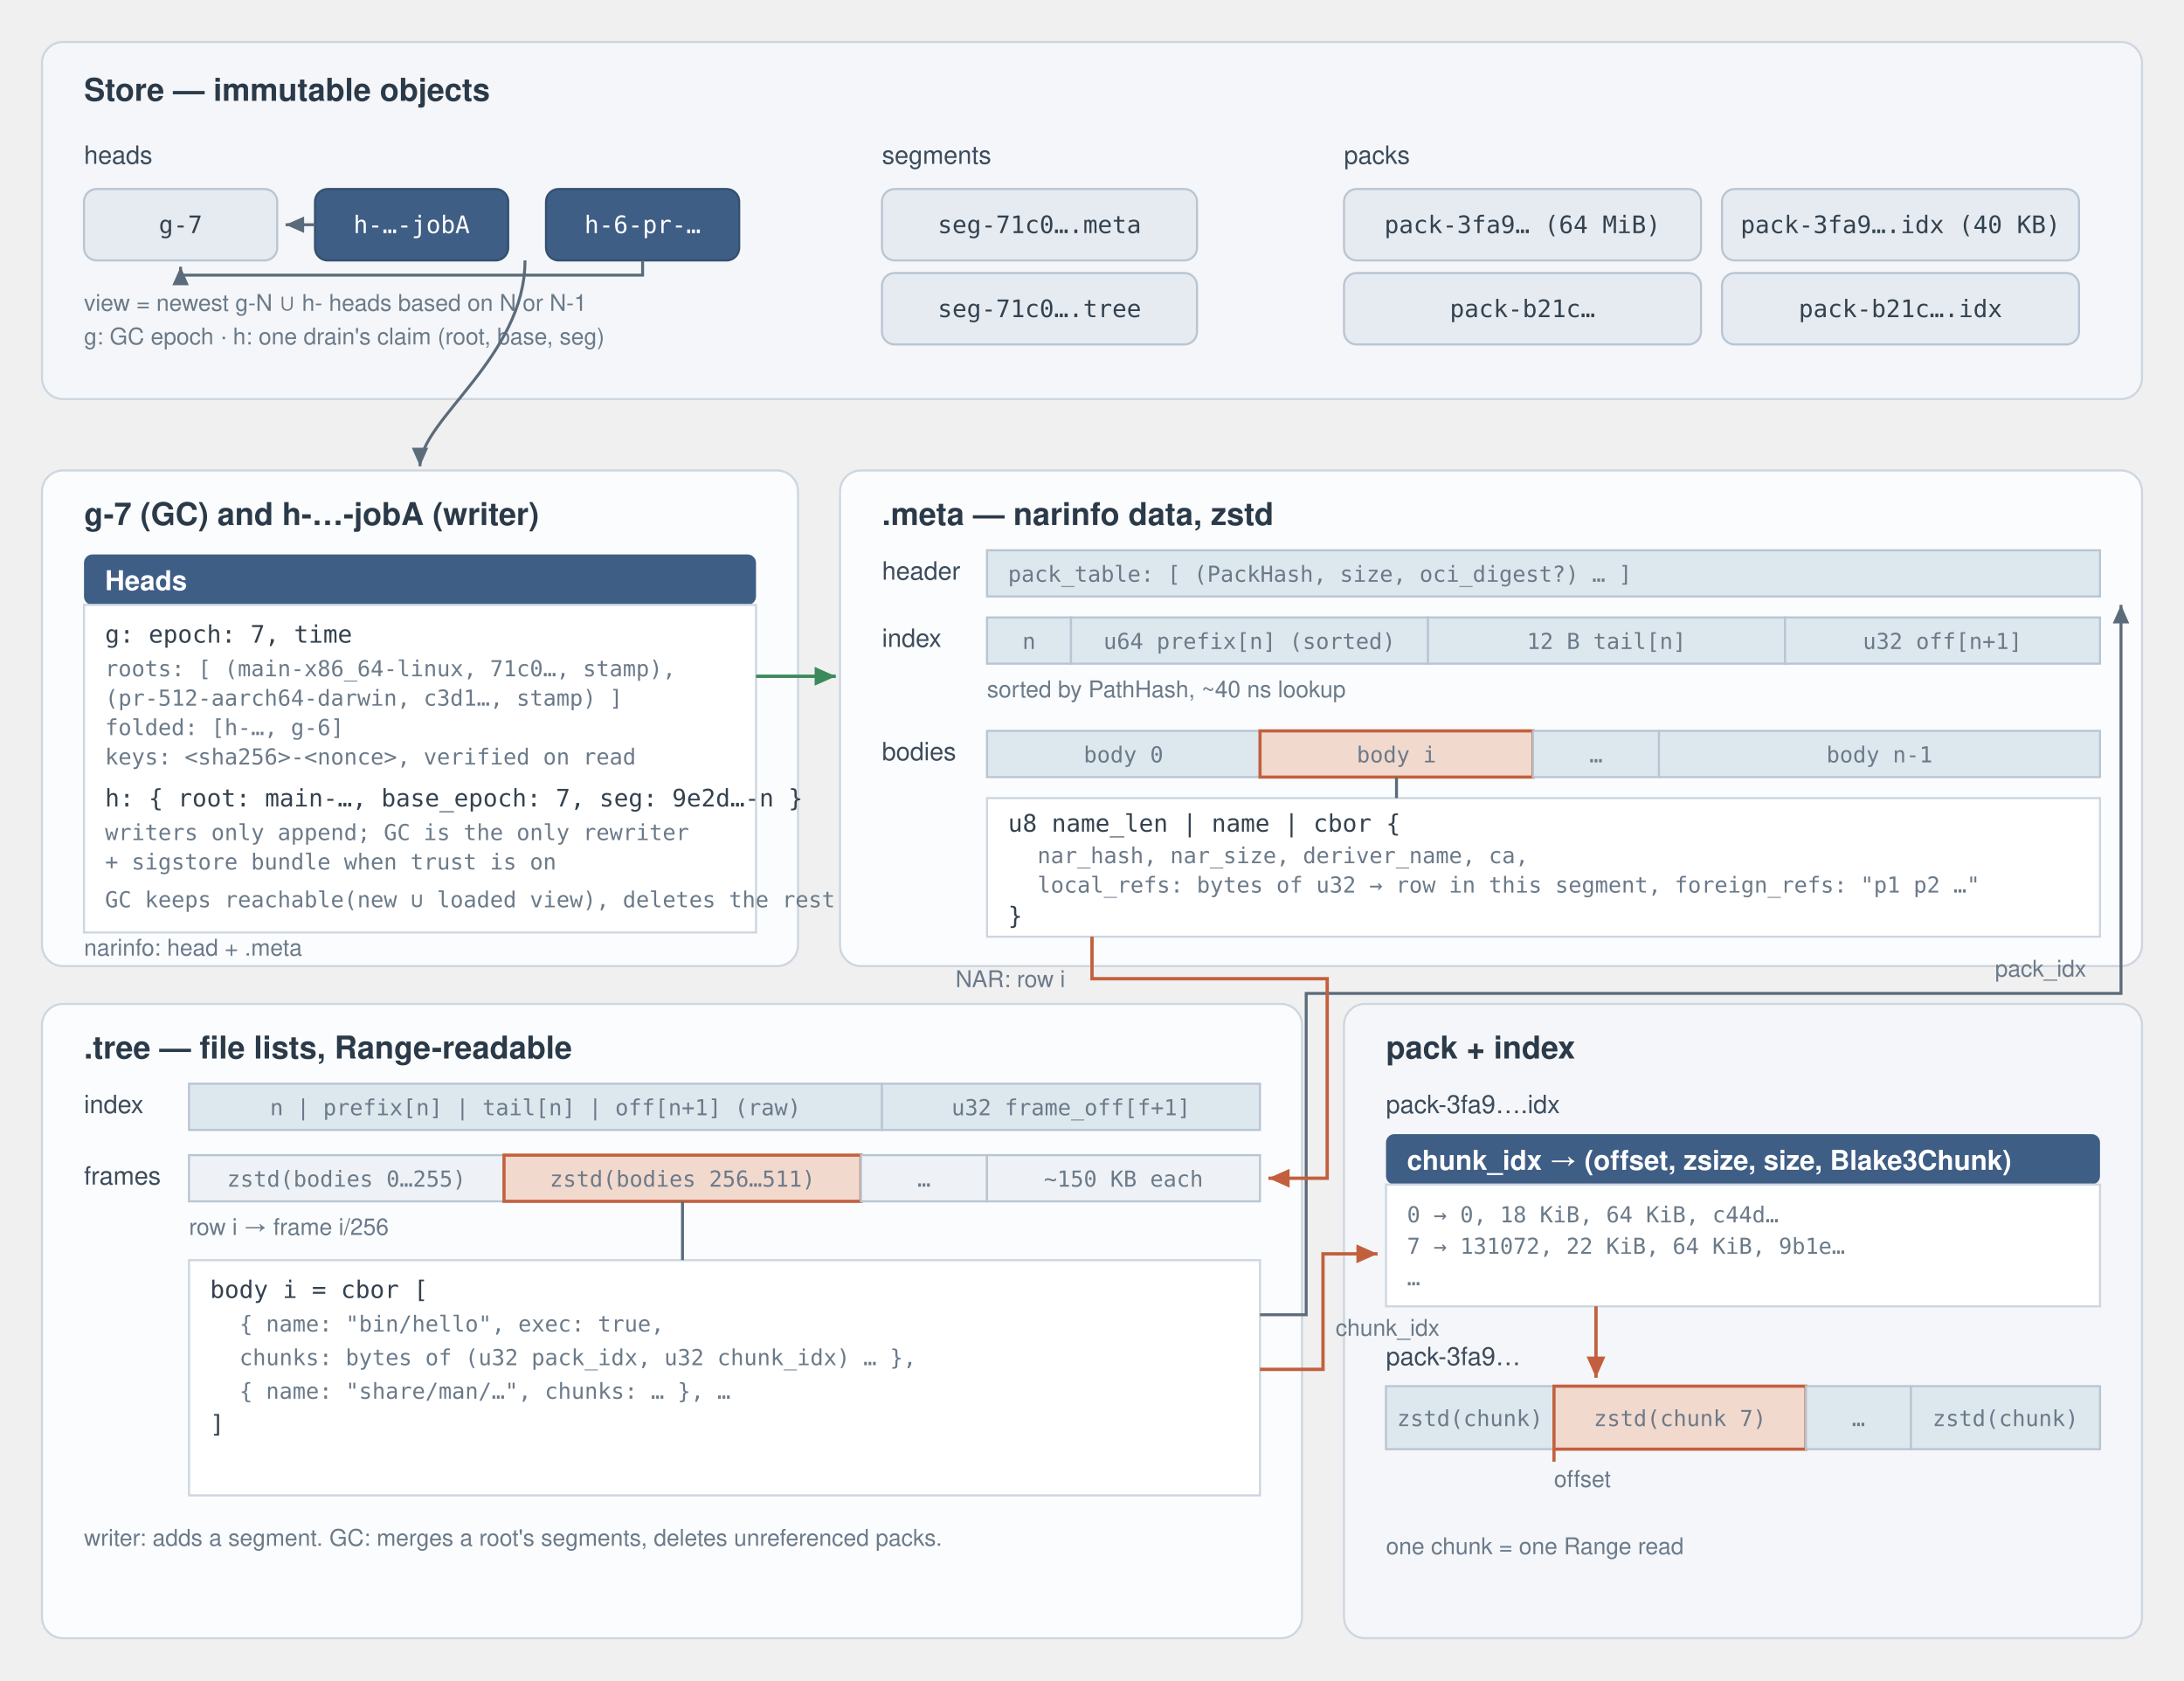
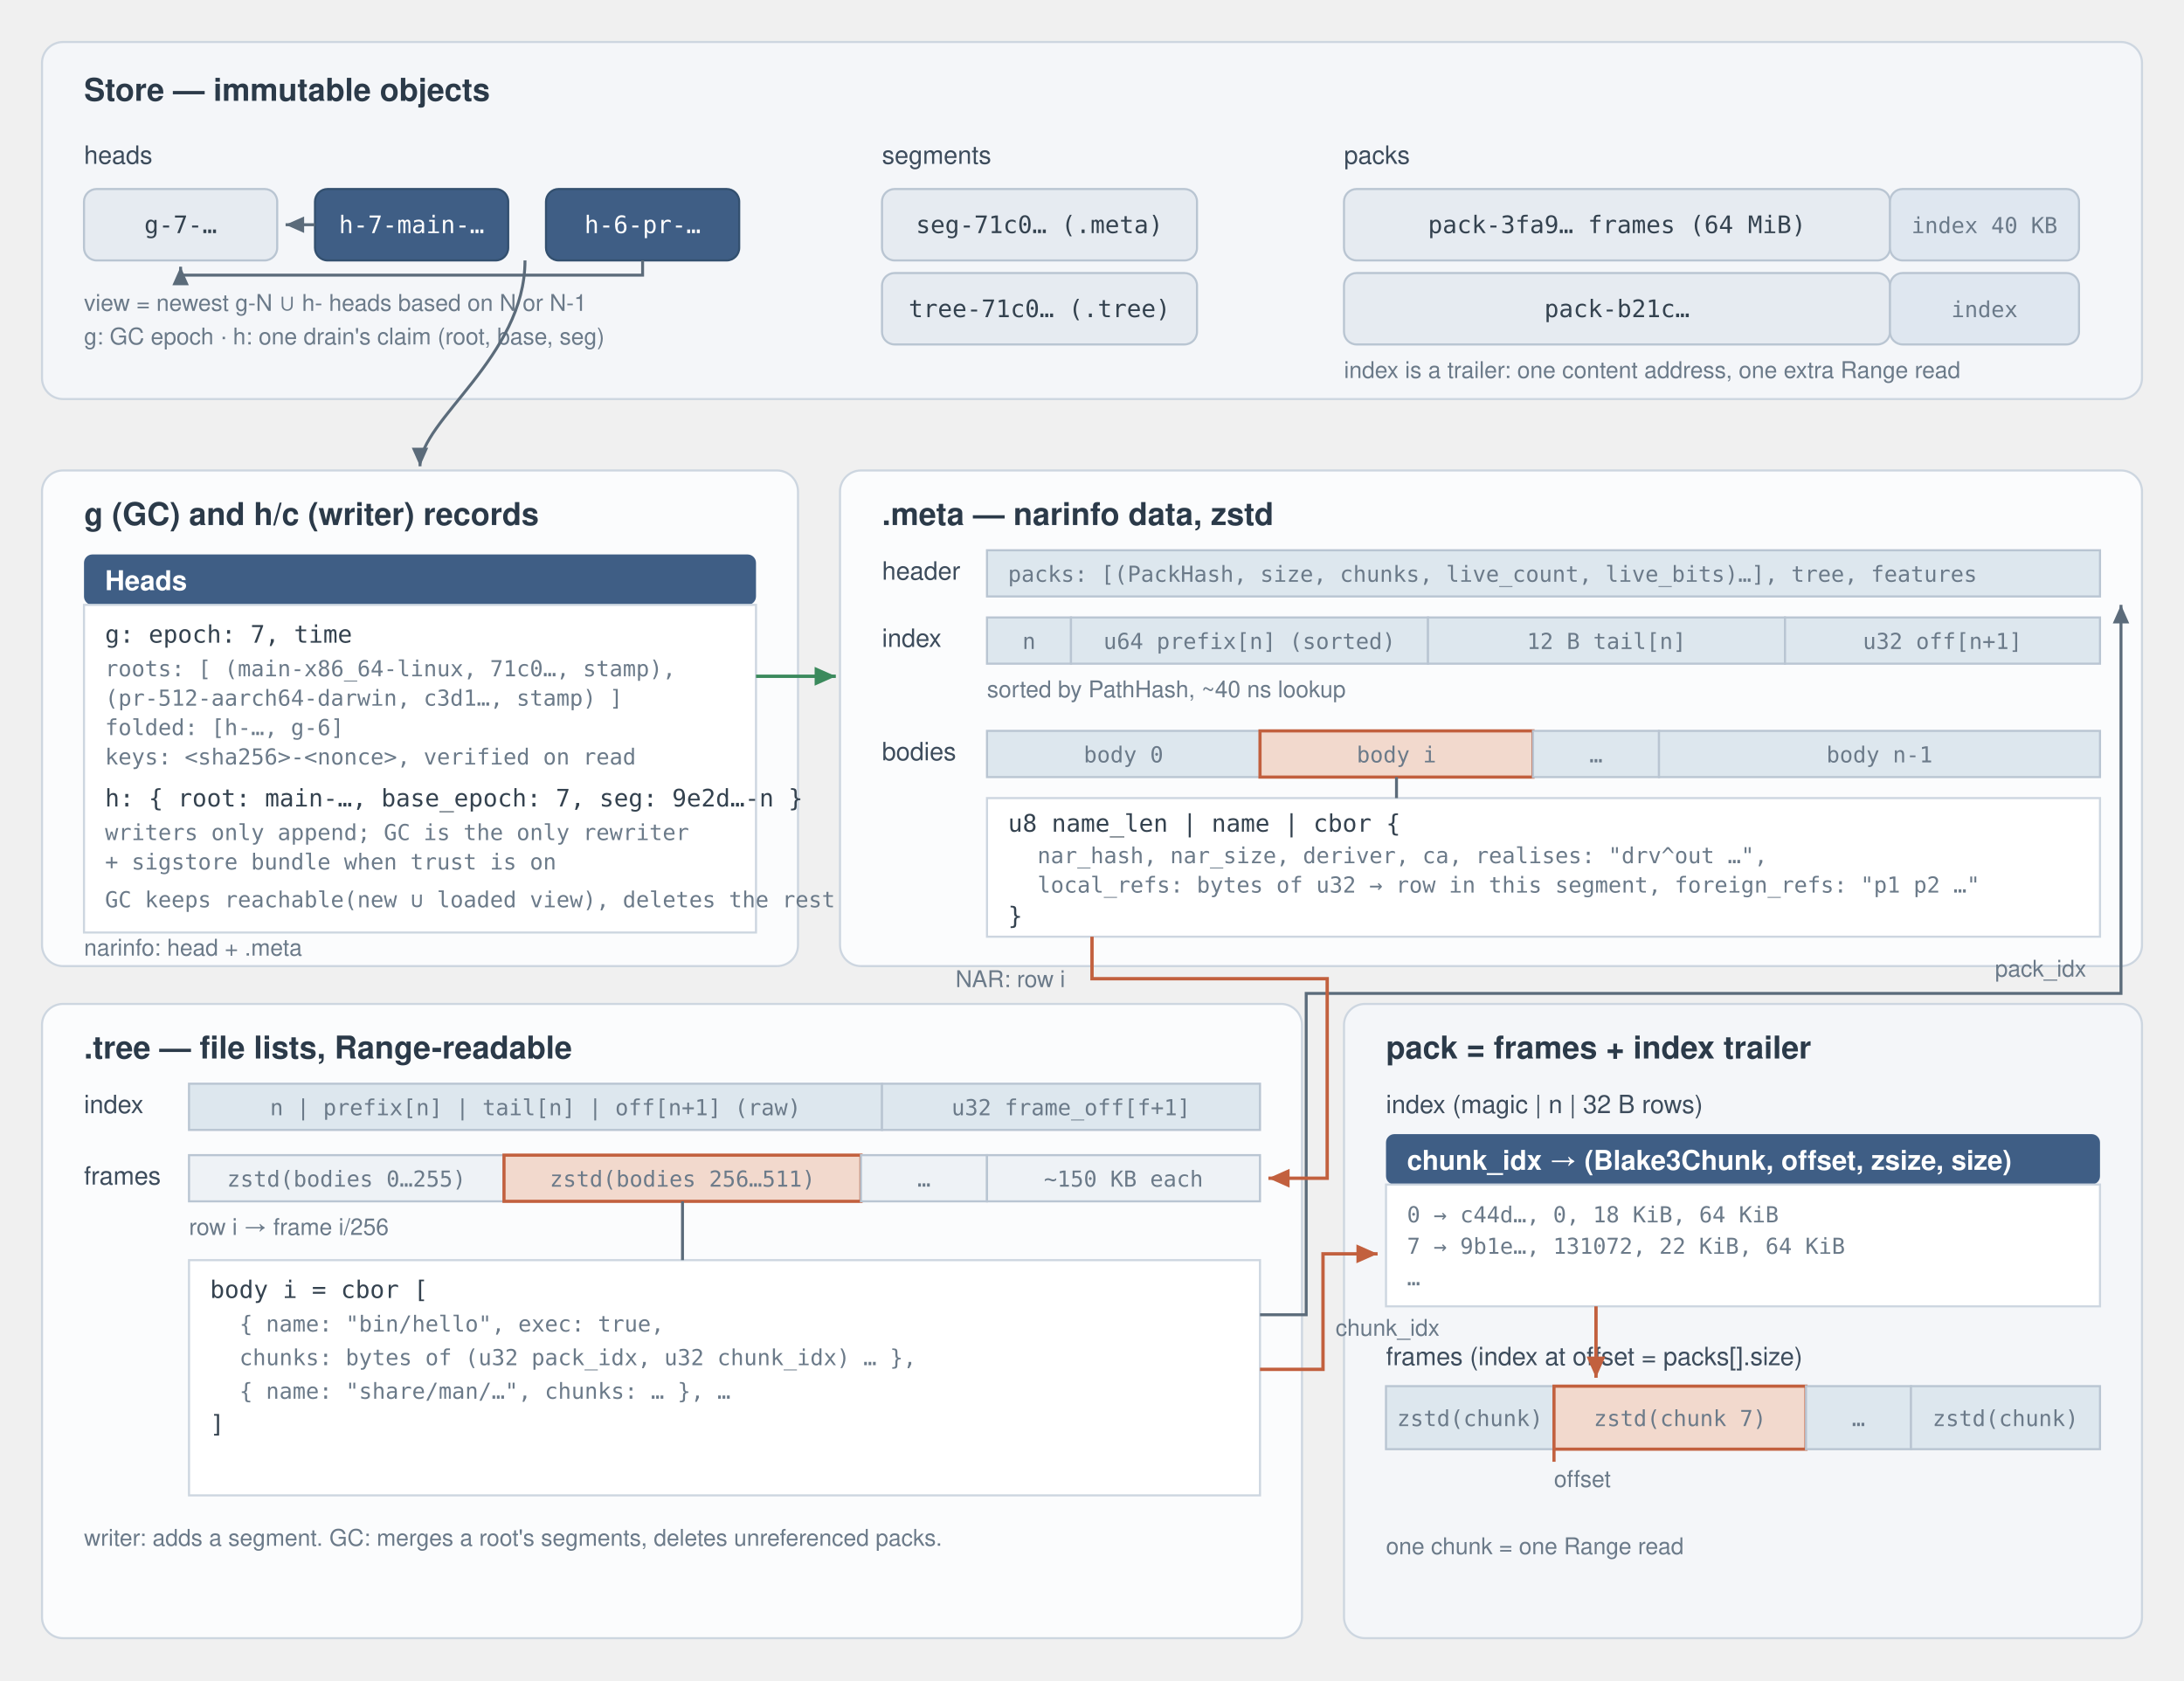
<svg xmlns="http://www.w3.org/2000/svg" viewBox="0 0 1040 800" font-family="Helvetica, Arial, sans-serif">
  <defs>
    <marker id="arrow" viewBox="0 0 10 10" refX="9" refY="5" markerWidth="7" markerHeight="7" orient="auto-start-reverse">
      <path d="M 0 1 L 9 5 L 0 9 z" fill="#5b6b7a" />
    </marker>
    <marker id="arrow-accent" viewBox="0 0 10 10" refX="9" refY="5" markerWidth="7" markerHeight="7" orient="auto-start-reverse">
      <path d="M 0 1 L 9 5 L 0 9 z" fill="#c2603e" />
    </marker>
    <marker id="arrow-green" viewBox="0 0 10 10" refX="9" refY="5" markerWidth="7" markerHeight="7" orient="auto-start-reverse">
      <path d="M 0 1 L 9 5 L 0 9 z" fill="#3b8a5c" />
    </marker>
  </defs>
  <style>
    .h1 { font-size: 15px; font-weight: 600; fill: #2b3a49; }
    .h2 { font-size: 13px; font-weight: 600; fill: #ffffff; }
    .t  { font-size: 12px; fill: #3d4c5c; }
    .ts { font-size: 11px; fill: #6b7a89; }
    .m  { font-size: 11.5px; font-family: ui-monospace, 'SF Mono', Menlo, Consolas, monospace; fill: #34424f; }
    .ms { font-size: 10.5px; font-family: ui-monospace, 'SF Mono', Menlo, Consolas, monospace; fill: #6b7a89; }
    .mw { font-size: 11.5px; font-family: ui-monospace, 'SF Mono', Menlo, Consolas, monospace; fill: #ffffff; }
    .edge { stroke: #5b6b7a; stroke-width: 1.4; fill: none; }
    .edge-accent { stroke: #c2603e; stroke-width: 1.6; fill: none; }
    .edge-green { stroke: #3b8a5c; stroke-width: 1.6; fill: none; }
    .cell { fill: #dde7ee; stroke: #b9c5d2; }
    .cellz { fill: #eef2f6; stroke: #b9c5d2; }
  </style>
  <rect x="20" y="20" width="1000" height="170" rx="10" fill="#f4f6f9" stroke="#cdd6e0" />
  <text x="40" y="48" class="h1">Store — immutable objects</text>
  <text x="40" y="78" class="t">heads</text>
  <rect x="40" y="90" width="92" height="34" rx="6" fill="#e6ebf1" stroke="#b9c5d2" />
-   <text x="86" y="111" class="m" text-anchor="middle">g-7</text>
+   <text x="86" y="111" class="m" text-anchor="middle">g-7-…</text>
  <rect x="150" y="90" width="92" height="34" rx="6" fill="#3f5e85" stroke="#33506f" />
-   <text x="196" y="111" class="mw" text-anchor="middle">h-…-jobA</text>
+   <text x="196" y="111" class="mw" text-anchor="middle">h-7-main-…</text>
  <rect x="260" y="90" width="92" height="34" rx="6" fill="#3f5e85" stroke="#33506f" />
  <text x="306" y="111" class="mw" text-anchor="middle">h-6-pr-…</text>
  <path class="edge" d="M 150 107 L 136 107" marker-end="url(#arrow)" />
  <path class="edge" d="M 306 124 L 306 131 L 86 131 L 86 127" marker-end="url(#arrow)" />
  <text x="40" y="148" class="ts">view = newest g-N ∪ h- heads based on N or N-1</text>
  <text x="40" y="164" class="ts">g: GC epoch · h: one drain's claim (root, base, seg)</text>
  <text x="420" y="78" class="t">segments</text>
  <rect x="420" y="90" width="150" height="34" rx="6" fill="#e6ebf1" stroke="#b9c5d2" />
-   <text x="495" y="111" class="m" text-anchor="middle">seg-71c0….meta</text>
+   <text x="495" y="111" class="m" text-anchor="middle">seg-71c0…  (.meta)</text>
  <rect x="420" y="130" width="150" height="34" rx="6" fill="#e6ebf1" stroke="#b9c5d2" />
-   <text x="495" y="151" class="m" text-anchor="middle">seg-71c0….tree</text>
+   <text x="495" y="151" class="m" text-anchor="middle">tree-71c0…  (.tree)</text>
  <text x="640" y="78" class="t">packs</text>
-   <rect x="640" y="90" width="170" height="34" rx="6" fill="#e6ebf1" stroke="#b9c5d2" />
-   <text x="725" y="111" class="m" text-anchor="middle">pack-3fa9…  (64 MiB)</text>
-   <rect x="820" y="90" width="170" height="34" rx="6" fill="#e6ebf1" stroke="#b9c5d2" />
-   <text x="905" y="111" class="m" text-anchor="middle">pack-3fa9….idx (40 KB)</text>
-   <rect x="640" y="130" width="170" height="34" rx="6" fill="#e6ebf1" stroke="#b9c5d2" />
-   <text x="725" y="151" class="m" text-anchor="middle">pack-b21c…</text>
-   <rect x="820" y="130" width="170" height="34" rx="6" fill="#e6ebf1" stroke="#b9c5d2" />
-   <text x="905" y="151" class="m" text-anchor="middle">pack-b21c….idx</text>
+   <rect x="640" y="90" width="260" height="34" rx="6" fill="#e6ebf1" stroke="#b9c5d2" />
+   <rect x="900" y="90" width="90" height="34" rx="6" fill="#dfe7f0" stroke="#b9c5d2" />
+   <text x="770" y="111" class="m" text-anchor="middle">pack-3fa9…  frames (64 MiB)</text>
+   <text x="945" y="111" class="ms" text-anchor="middle">index 40 KB</text>
+   <rect x="640" y="130" width="260" height="34" rx="6" fill="#e6ebf1" stroke="#b9c5d2" />
+   <rect x="900" y="130" width="90" height="34" rx="6" fill="#dfe7f0" stroke="#b9c5d2" />
+   <text x="770" y="151" class="m" text-anchor="middle">pack-b21c…</text>
+   <text x="945" y="151" class="ms" text-anchor="middle">index</text>
+   <text x="640" y="180" class="ts">index is a trailer: one content address, one extra Range read</text>
  <path class="edge" d="M 250 124 C 250 170, 200 200, 200 222" marker-end="url(#arrow)" />
  <rect x="20" y="224" width="360" height="236" rx="10" fill="#fbfcfd" stroke="#cdd6e0" />
-   <text x="40" y="250" class="h1">g-7 (GC) and h-…-jobA (writer)</text>
+   <text x="40" y="250" class="h1">g (GC) and h/c (writer) records</text>
  <rect x="40" y="264" width="320" height="24" rx="4" fill="#3f5e85" />
  <text x="50" y="281" class="h2">Heads</text>
  <rect x="40" y="288" width="320" height="156" fill="#ffffff" stroke="#cdd6e0" />
  <text x="50" y="306" class="m">g: epoch: 7, time</text>
  <text x="50" y="322" class="ms">roots: [ (main-x86_64-linux, 71c0…, stamp),</text>
  <text x="50" y="336" class="ms">         (pr-512-aarch64-darwin, c3d1…, stamp) ]</text>
  <text x="50" y="350" class="ms">folded: [h-…, g-6]</text>
  <text x="50" y="364" class="ms">keys: &lt;sha256&gt;-&lt;nonce&gt;, verified on read</text>
  <text x="50" y="384" class="m">h: { root: main-…, base_epoch: 7, seg: 9e2d…-n }</text>
  <text x="50" y="400" class="ms">writers only append; GC is the only rewriter</text>
  <text x="50" y="414" class="ms">+ sigstore bundle when trust is on</text>
  <text x="50" y="432" class="ms">GC keeps reachable(new ∪ loaded view), deletes the rest.</text>
  <text x="40" y="455" class="ts" fill="#3b8a5c">narinfo: head + .meta</text>
  <path class="edge-green" d="M 360 322 L 398 322" marker-end="url(#arrow-green)" />
  <rect x="400" y="224" width="620" height="236" rx="10" fill="#fbfcfd" stroke="#cdd6e0" />
  <text x="420" y="250" class="h1">.meta — narinfo data, zstd</text>
  <text x="420" y="276" class="t">header</text>
  <rect x="470" y="262" width="530" height="22" class="cell" />
-   <text x="480" y="277" class="ms">pack_table: [ (PackHash, size, oci_digest?) … ]</text>
+   <text x="480" y="277" class="ms">packs: [(PackHash, size, chunks, live_count, live_bits)…], tree, features</text>
  <text x="420" y="308" class="t">index</text>
  <rect x="470" y="294" width="40" height="22" class="cell" />
  <rect x="510" y="294" width="170" height="22" class="cell" />
  <rect x="680" y="294" width="170" height="22" class="cell" />
  <rect x="850" y="294" width="150" height="22" class="cell" />
  <text x="490" y="309" class="ms" text-anchor="middle">n</text>
  <text x="595" y="309" class="ms" text-anchor="middle">u64 prefix[n]  (sorted)</text>
  <text x="765" y="309" class="ms" text-anchor="middle">12 B tail[n]</text>
  <text x="925" y="309" class="ms" text-anchor="middle">u32 off[n+1]</text>
  <text x="470" y="332" class="ts">sorted by PathHash, ~40 ns lookup</text>
  <text x="420" y="362" class="t">bodies</text>
  <rect x="470" y="348" width="130" height="22" class="cell" />
  <rect x="600" y="348" width="130" height="22" fill="#f2d9cd" stroke="#c2603e" stroke-width="1.5" />
  <rect x="730" y="348" width="60" height="22" class="cell" />
  <rect x="790" y="348" width="210" height="22" class="cell" />
  <text x="535" y="363" class="ms" text-anchor="middle">body 0</text>
  <text x="665" y="363" class="ms" text-anchor="middle">body i</text>
  <text x="760" y="363" class="ms" text-anchor="middle">…</text>
  <text x="895" y="363" class="ms" text-anchor="middle">body n-1</text>
  <rect x="470" y="380" width="530" height="66" fill="#ffffff" stroke="#cdd6e0" />
  <text x="480" y="396" class="m">u8 name_len | name | cbor {</text>
-   <text x="494" y="411" class="ms">nar_hash, nar_size, deriver_name, ca,</text>
+   <text x="494" y="411" class="ms">nar_hash, nar_size, deriver, ca, realises: "drv^out …",</text>
  <text x="494" y="425" class="ms">local_refs: bytes of u32 → row in this segment,  foreign_refs: "p1 p2 …"</text>
  <text x="480" y="440" class="m">}</text>
  <path class="edge" d="M 665 370 L 665 380" />
  <rect x="20" y="478" width="600" height="302" rx="10" fill="#fbfcfd" stroke="#cdd6e0" />
  <text x="40" y="504" class="h1">.tree — file lists, Range-readable</text>
  <text x="40" y="530" class="t">index</text>
  <rect x="90" y="516" width="330" height="22" class="cell" />
  <text x="255" y="531" class="ms" text-anchor="middle">n | prefix[n] | tail[n] | off[n+1]   (raw)</text>
  <rect x="420" y="516" width="180" height="22" class="cell" />
  <text x="510" y="531" class="ms" text-anchor="middle">u32 frame_off[f+1]</text>
  <text x="40" y="564" class="t">frames</text>
  <rect x="90" y="550" width="150" height="22" class="cellz" />
  <rect x="240" y="550" width="170" height="22" fill="#f2d9cd" stroke="#c2603e" stroke-width="1.5" />
  <rect x="410" y="550" width="60" height="22" class="cellz" />
  <rect x="470" y="550" width="130" height="22" class="cellz" />
  <text x="165" y="565" class="ms" text-anchor="middle">zstd(bodies 0…255)</text>
  <text x="325" y="565" class="ms" text-anchor="middle">zstd(bodies 256…511)</text>
  <text x="440" y="565" class="ms" text-anchor="middle">…</text>
  <text x="535" y="565" class="ms" text-anchor="middle">~150 KB each</text>
  <text x="90" y="588" class="ts">row i → frame i/256</text>
  <rect x="90" y="600" width="510" height="112" fill="#ffffff" stroke="#cdd6e0" />
  <text x="100" y="618" class="m">body i = cbor [</text>
  <text x="114" y="634" class="ms">{ name: "bin/hello", exec: true,</text>
  <text x="114" y="650" class="ms">  chunks: bytes of (u32 pack_idx, u32 chunk_idx) … },</text>
  <text x="114" y="666" class="ms">{ name: "share/man/…", chunks: … },  …</text>
  <text x="100" y="682" class="m">]</text>
  <path class="edge" d="M 325 572 L 325 600" />
  <text x="40" y="736" class="ts">writer: adds a segment.  GC: merges a root's segments, deletes unreferenced packs.</text>
  <rect x="640" y="478" width="380" height="302" rx="10" fill="#f4f6f9" stroke="#cdd6e0" />
-   <text x="660" y="504" class="h1">pack + index</text>
-   <text x="660" y="530" class="t">pack-3fa9….idx</text>
+   <text x="660" y="504" class="h1">pack = frames + index trailer</text>
+   <text x="660" y="530" class="t">index  (magic | n | 32 B rows)</text>
  <rect x="660" y="540" width="340" height="24" rx="4" fill="#3f5e85" />
-   <text x="670" y="557" class="h2">chunk_idx → (offset, zsize, size, Blake3Chunk)</text>
+   <text x="670" y="557" class="h2">chunk_idx → (Blake3Chunk, offset, zsize, size)</text>
  <rect x="660" y="564" width="340" height="58" fill="#ffffff" stroke="#cdd6e0" />
-   <text x="670" y="582" class="ms">0 → 0, 18 KiB, 64 KiB, c44d…</text>
-   <text x="670" y="597" class="ms" fill="#c2603e">7 → 131072, 22 KiB, 64 KiB, 9b1e…</text>
+   <text x="670" y="582" class="ms">0 → c44d…, 0, 18 KiB, 64 KiB</text>
+   <text x="670" y="597" class="ms" fill="#c2603e">7 → 9b1e…, 131072, 22 KiB, 64 KiB</text>
  <text x="670" y="612" class="ms">…</text>
-   <text x="660" y="650" class="t">pack-3fa9…</text>
+   <text x="660" y="650" class="t">frames  (index at offset = packs[].size)</text>
  <rect x="660" y="660" width="80" height="30" class="cell" />
  <rect x="740" y="660" width="120" height="30" fill="#f2d9cd" stroke="#c2603e" stroke-width="1.5" />
  <rect x="860" y="660" width="50" height="30" class="cell" />
  <rect x="910" y="660" width="90" height="30" class="cell" />
  <text x="700" y="679" class="ms" text-anchor="middle">zstd(chunk)</text>
  <text x="800" y="679" class="ms" text-anchor="middle">zstd(chunk 7)</text>
  <text x="885" y="679" class="ms" text-anchor="middle">…</text>
  <text x="955" y="679" class="ms" text-anchor="middle">zstd(chunk)</text>
  <line x1="740" y1="690" x2="740" y2="696" stroke="#c2603e" stroke-width="1.5" />
  <text x="740" y="708" class="ts">offset</text>
  <path class="edge-accent" d="M 760 622 L 760 656" marker-end="url(#arrow-accent)" />
  <text x="660" y="740" class="ts" fill="#c2603e">one chunk = one Range read</text>
  <path class="edge-accent" d="M 600 652 L 630 652 L 630 597 L 656 597" marker-end="url(#arrow-accent)" />
  <text x="636" y="636" class="ts" fill="#c2603e">chunk_idx</text>
  <path class="edge" d="M 600 626 L 622 626 L 622 473 L 1010 473 L 1010 288" marker-end="url(#arrow)" />
  <text x="950" y="465" class="ts">pack_idx</text>
  <path class="edge-accent" d="M 520 446 L 520 466 L 632 466 L 632 561 L 604 561" marker-end="url(#arrow-accent)" />
  <text x="455" y="470" class="ts" fill="#c2603e">NAR: row i</text>
</svg>
